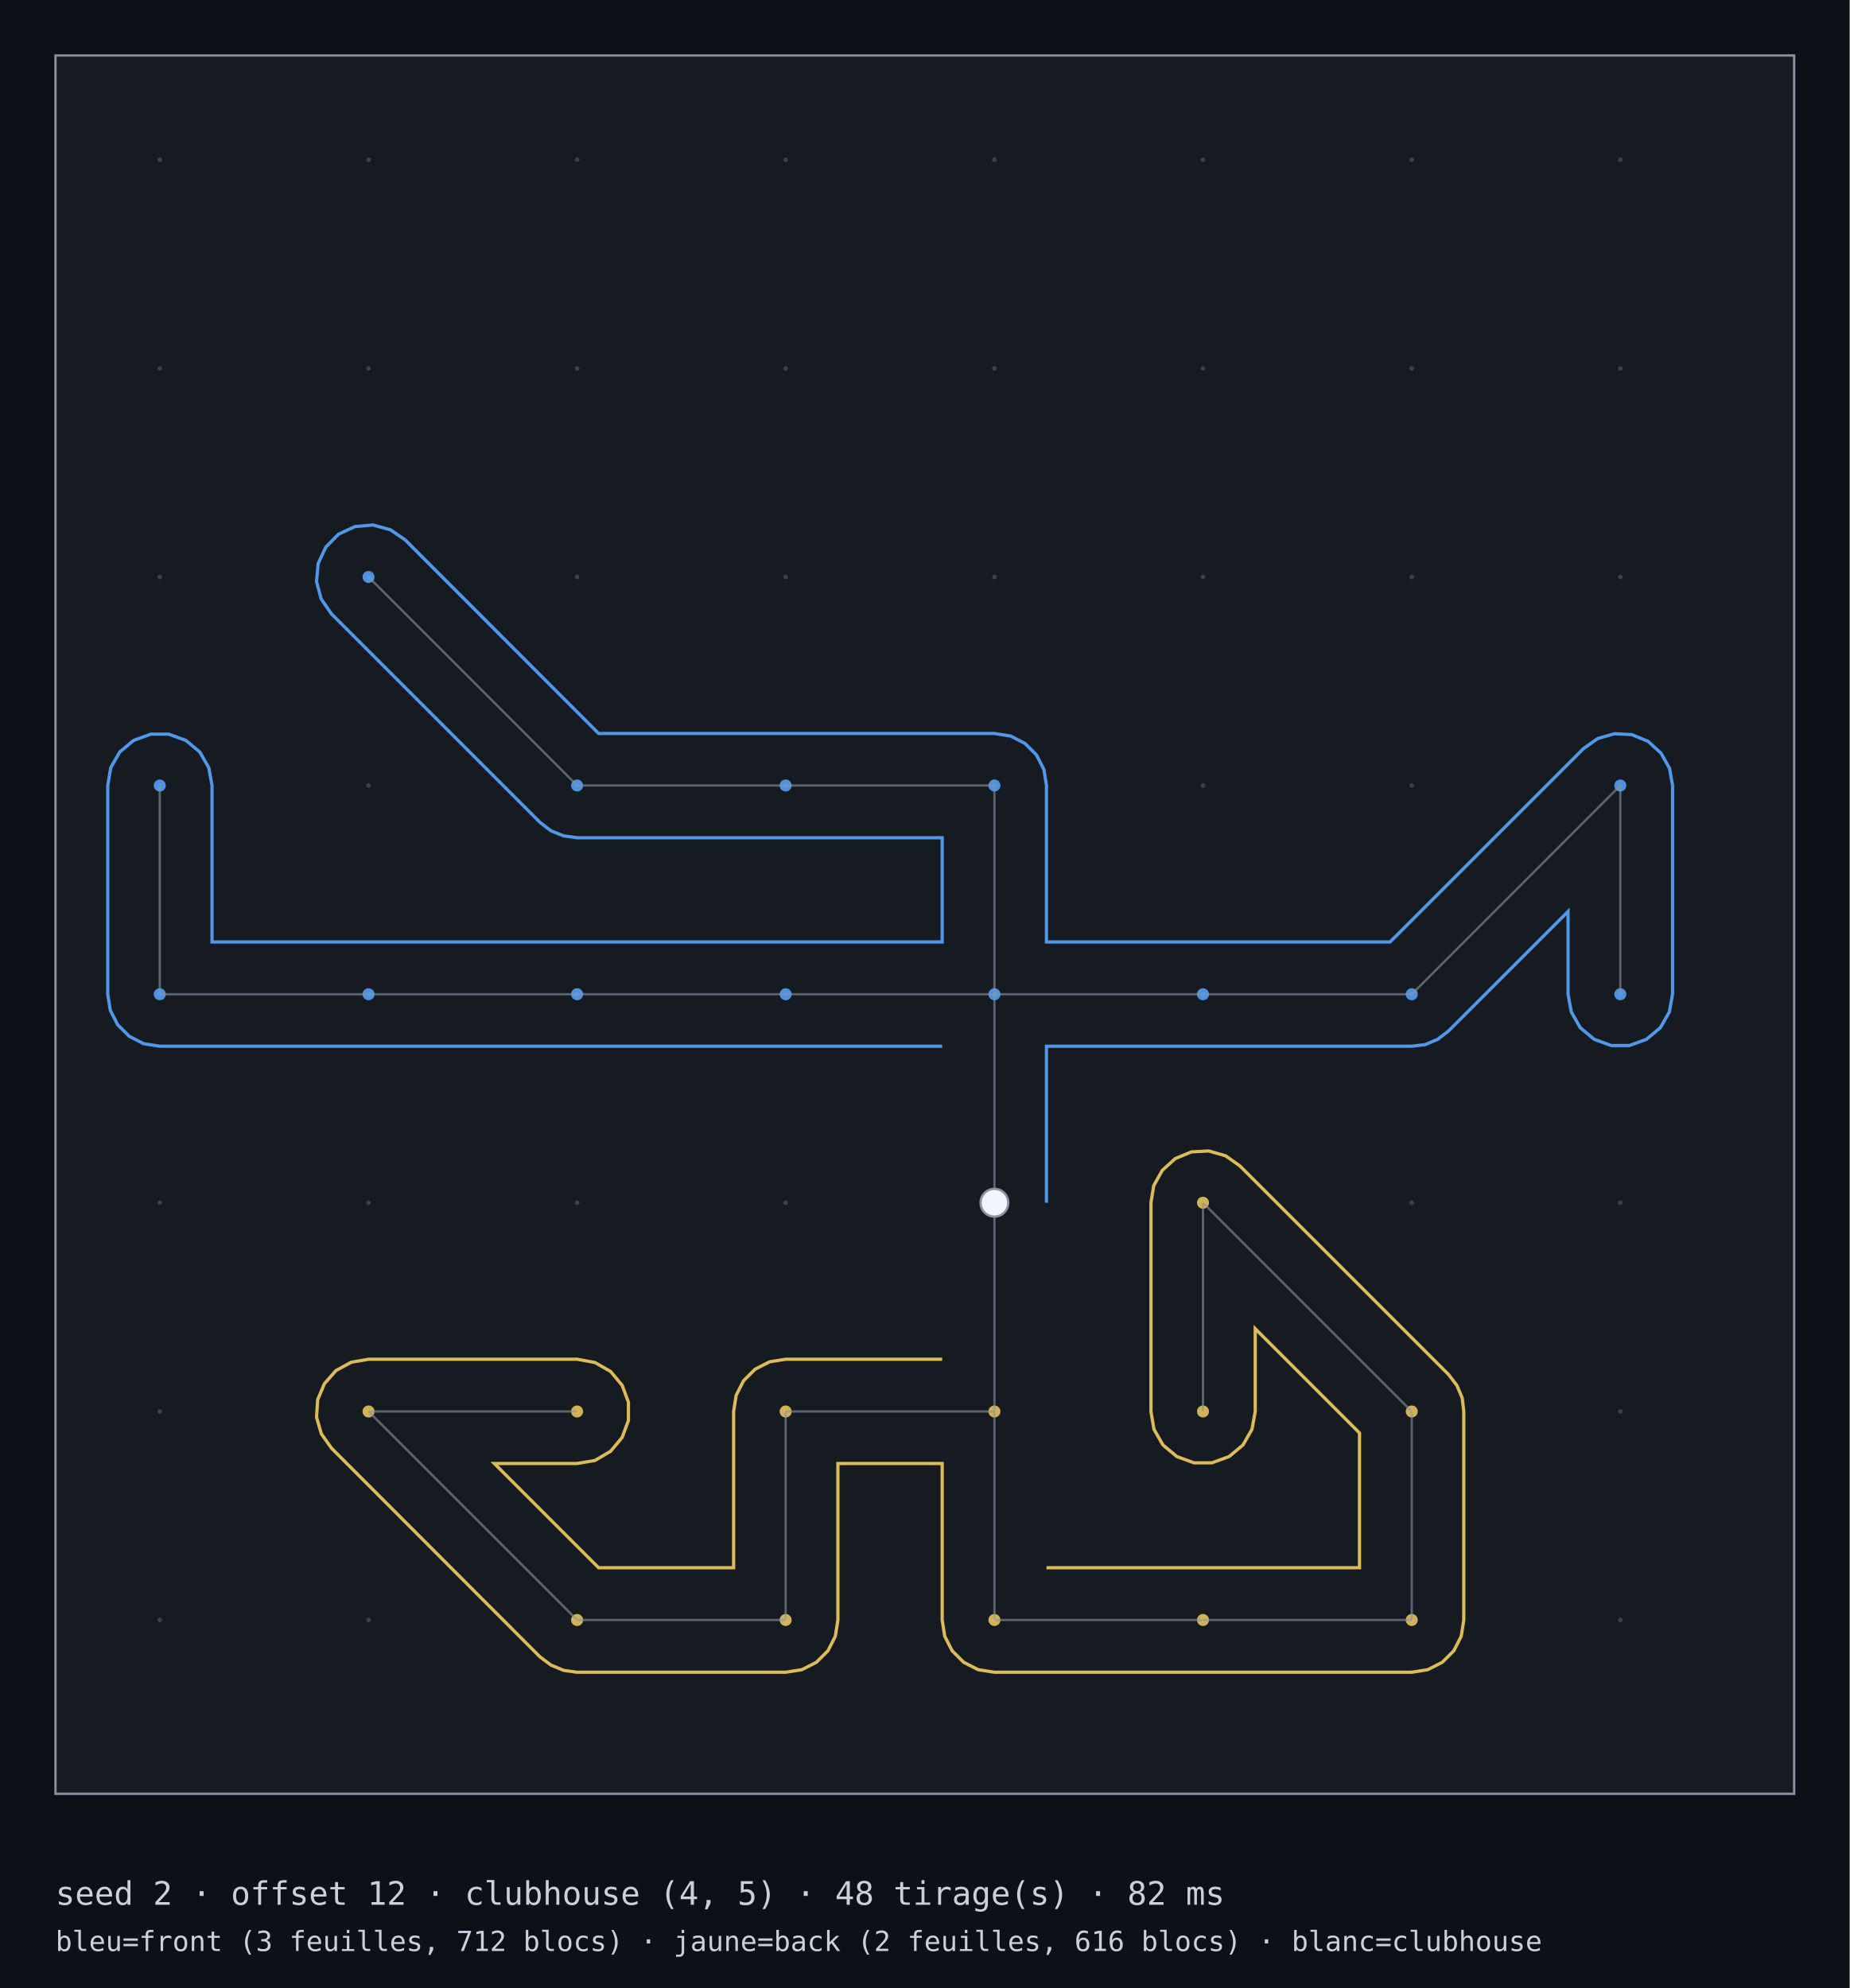
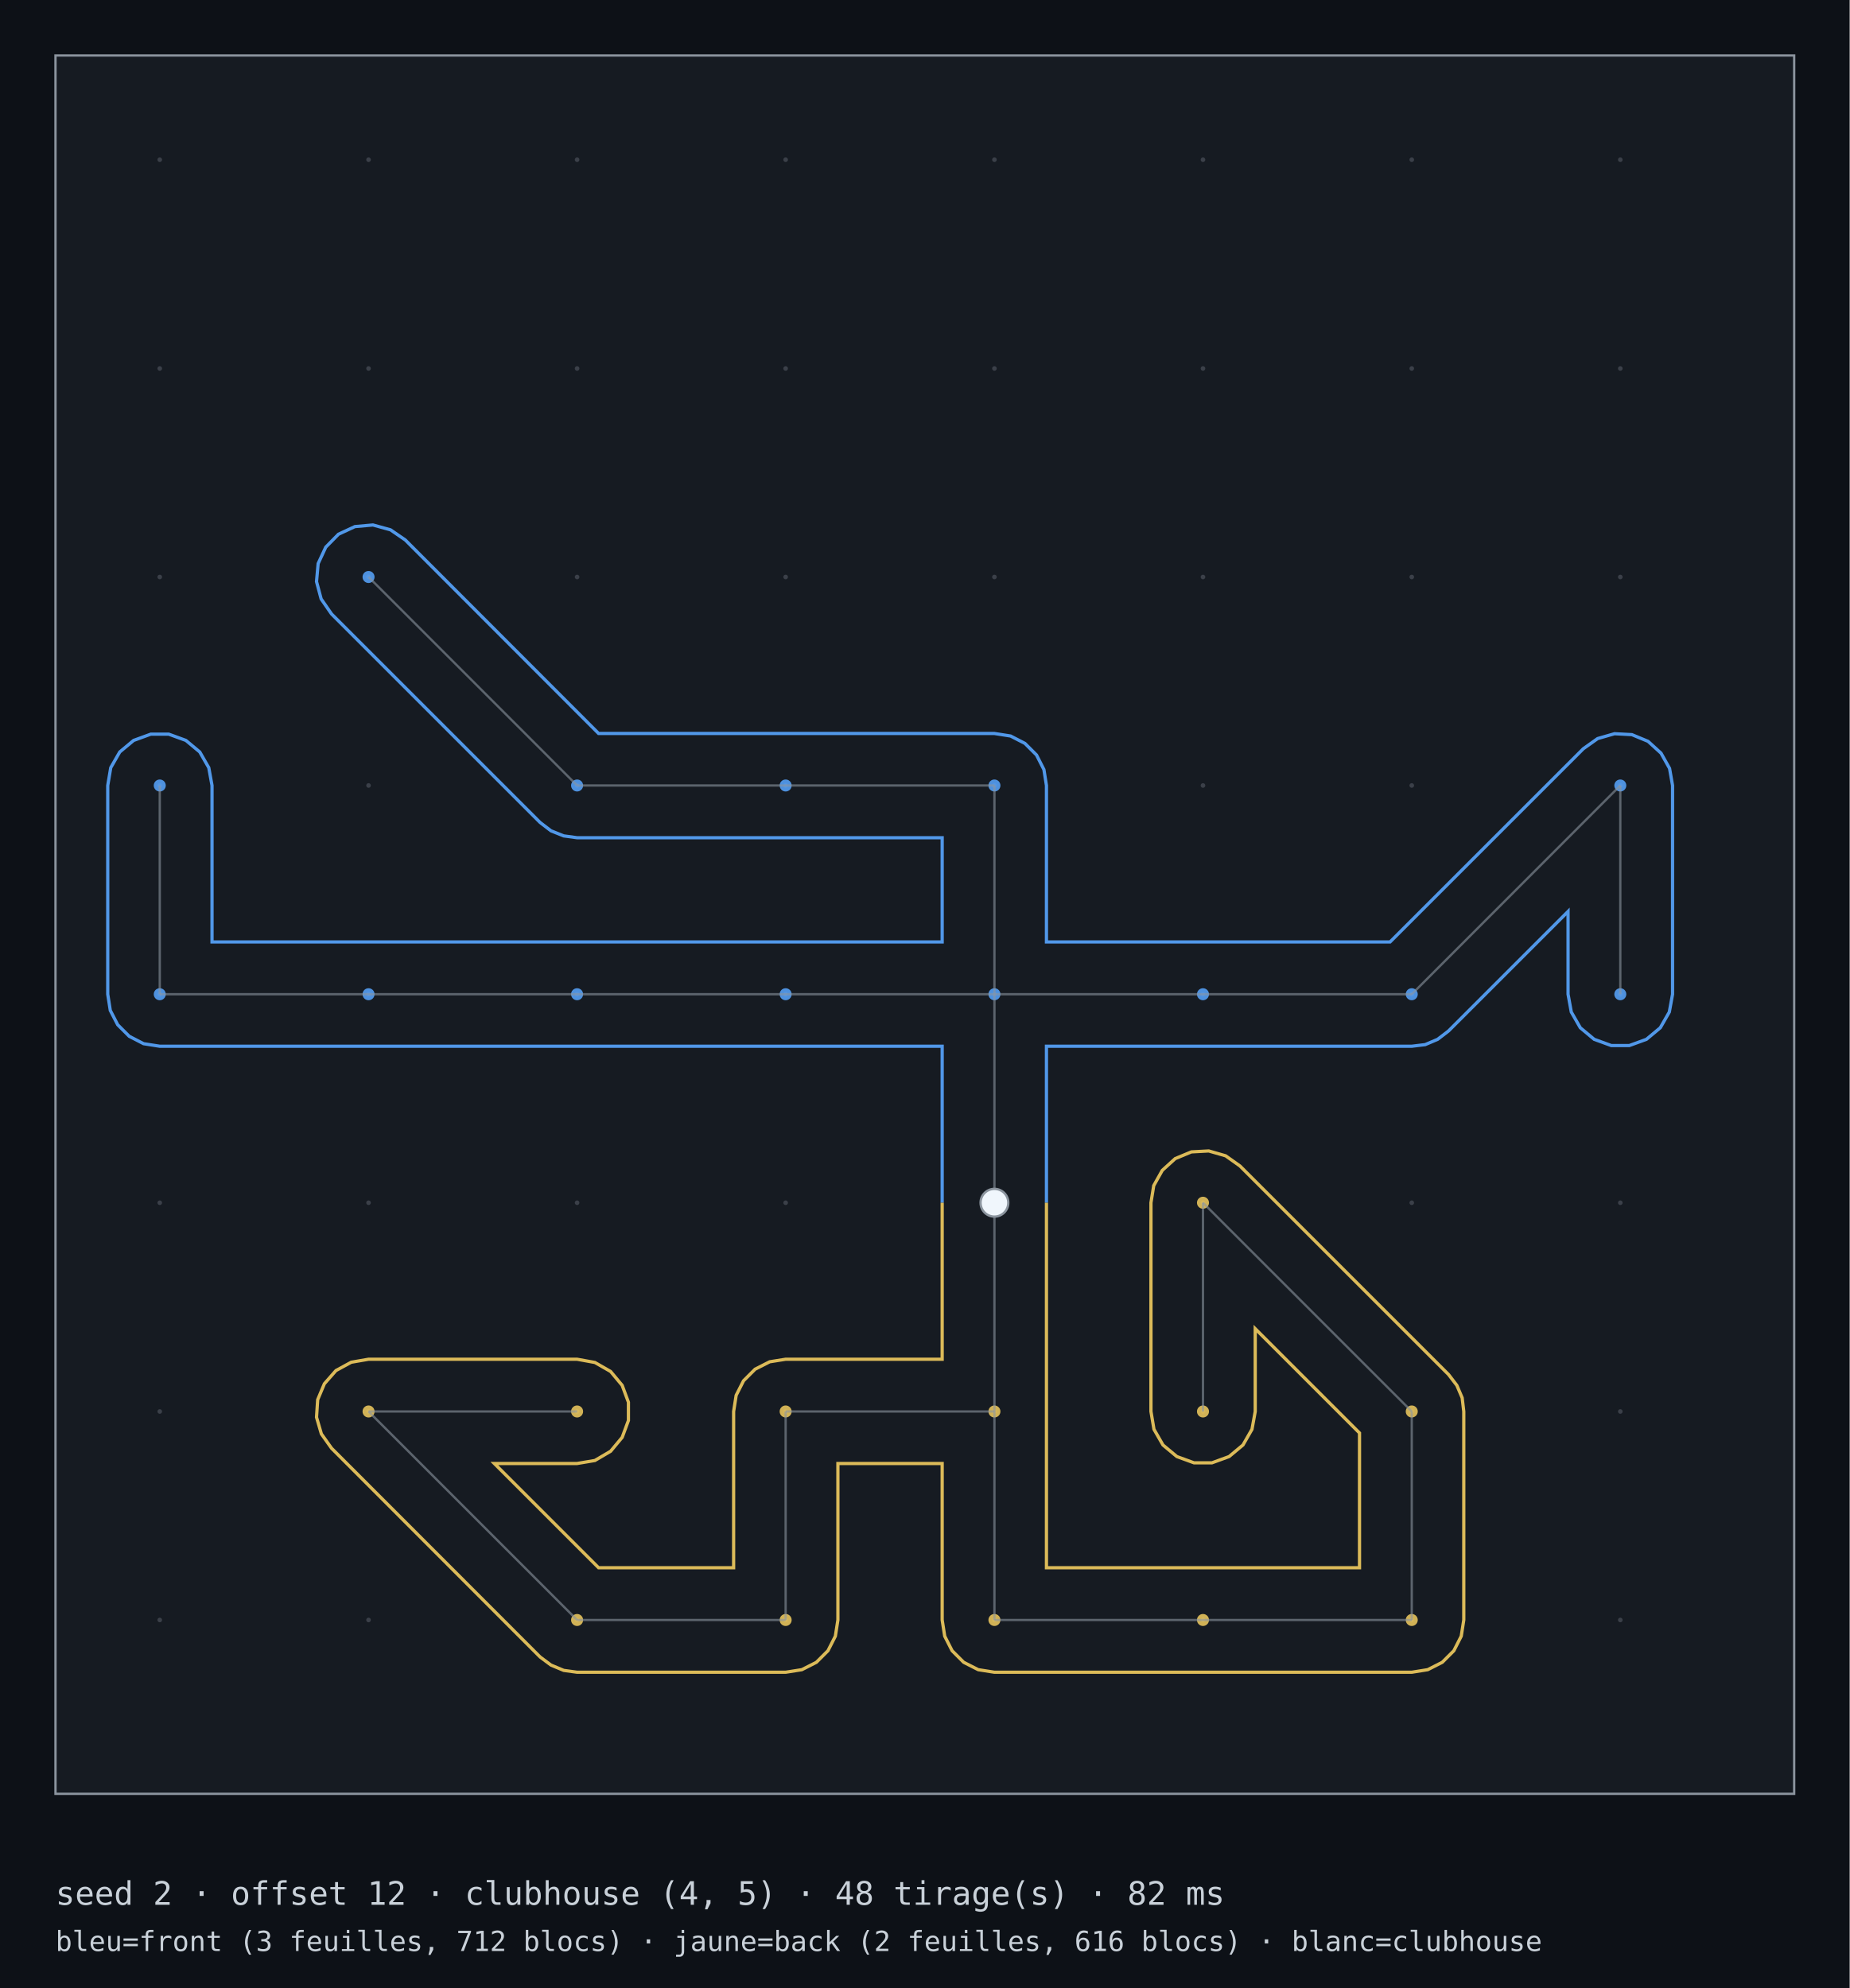
<svg xmlns="http://www.w3.org/2000/svg" width="800" height="860">
  <rect width="100%" height="100%" fill="#0d1117" />
  <rect x="24" y="24" width="752.0" height="752.0" fill="#161b22" stroke="#8b949e" />
  <style>text{font-family:monospace;fill:#c9d1d9}</style>
  <circle cx="69.1" cy="69.1" r="1.0" fill="#3b4049" />
  <circle cx="69.1" cy="159.4" r="1.0" fill="#3b4049" />
  <circle cx="69.1" cy="249.6" r="1.0" fill="#3b4049" />
  <circle cx="69.1" cy="339.8" r="1.0" fill="#3b4049" />
  <circle cx="69.1" cy="430.1" r="1.0" fill="#3b4049" />
  <circle cx="69.1" cy="520.3" r="1.0" fill="#3b4049" />
  <circle cx="69.1" cy="610.6" r="1.0" fill="#3b4049" />
  <circle cx="69.1" cy="700.8" r="1.0" fill="#3b4049" />
  <circle cx="159.4" cy="69.1" r="1.0" fill="#3b4049" />
  <circle cx="159.4" cy="159.4" r="1.0" fill="#3b4049" />
  <circle cx="159.4" cy="249.6" r="1.0" fill="#3b4049" />
  <circle cx="159.4" cy="339.8" r="1.0" fill="#3b4049" />
  <circle cx="159.4" cy="430.1" r="1.0" fill="#3b4049" />
  <circle cx="159.4" cy="520.3" r="1.0" fill="#3b4049" />
  <circle cx="159.4" cy="610.6" r="1.0" fill="#3b4049" />
  <circle cx="159.4" cy="700.8" r="1.0" fill="#3b4049" />
  <circle cx="249.6" cy="69.1" r="1.0" fill="#3b4049" />
  <circle cx="249.6" cy="159.4" r="1.0" fill="#3b4049" />
  <circle cx="249.6" cy="249.6" r="1.0" fill="#3b4049" />
  <circle cx="249.6" cy="339.8" r="1.0" fill="#3b4049" />
  <circle cx="249.6" cy="430.1" r="1.0" fill="#3b4049" />
  <circle cx="249.6" cy="520.3" r="1.0" fill="#3b4049" />
  <circle cx="249.6" cy="610.6" r="1.0" fill="#3b4049" />
  <circle cx="249.6" cy="700.8" r="1.0" fill="#3b4049" />
  <circle cx="339.8" cy="69.1" r="1.0" fill="#3b4049" />
  <circle cx="339.8" cy="159.4" r="1.0" fill="#3b4049" />
  <circle cx="339.8" cy="249.6" r="1.0" fill="#3b4049" />
  <circle cx="339.8" cy="339.8" r="1.0" fill="#3b4049" />
  <circle cx="339.8" cy="430.1" r="1.0" fill="#3b4049" />
  <circle cx="339.8" cy="520.3" r="1.0" fill="#3b4049" />
  <circle cx="339.8" cy="610.6" r="1.0" fill="#3b4049" />
  <circle cx="339.8" cy="700.8" r="1.0" fill="#3b4049" />
  <circle cx="430.1" cy="69.1" r="1.0" fill="#3b4049" />
  <circle cx="430.1" cy="159.4" r="1.0" fill="#3b4049" />
  <circle cx="430.1" cy="249.6" r="1.0" fill="#3b4049" />
  <circle cx="430.1" cy="339.8" r="1.0" fill="#3b4049" />
  <circle cx="430.1" cy="430.1" r="1.0" fill="#3b4049" />
  <circle cx="430.1" cy="520.3" r="1.0" fill="#3b4049" />
  <circle cx="430.1" cy="610.6" r="1.0" fill="#3b4049" />
  <circle cx="430.1" cy="700.8" r="1.0" fill="#3b4049" />
  <circle cx="520.3" cy="69.1" r="1.0" fill="#3b4049" />
  <circle cx="520.3" cy="159.4" r="1.0" fill="#3b4049" />
  <circle cx="520.3" cy="249.6" r="1.0" fill="#3b4049" />
  <circle cx="520.3" cy="339.8" r="1.0" fill="#3b4049" />
  <circle cx="520.3" cy="430.1" r="1.0" fill="#3b4049" />
  <circle cx="520.3" cy="520.3" r="1.0" fill="#3b4049" />
  <circle cx="520.3" cy="610.6" r="1.0" fill="#3b4049" />
  <circle cx="520.3" cy="700.8" r="1.0" fill="#3b4049" />
  <circle cx="610.6" cy="69.1" r="1.0" fill="#3b4049" />
  <circle cx="610.6" cy="159.4" r="1.0" fill="#3b4049" />
  <circle cx="610.6" cy="249.6" r="1.0" fill="#3b4049" />
  <circle cx="610.6" cy="339.8" r="1.0" fill="#3b4049" />
  <circle cx="610.6" cy="430.1" r="1.0" fill="#3b4049" />
  <circle cx="610.6" cy="520.3" r="1.0" fill="#3b4049" />
  <circle cx="610.6" cy="610.6" r="1.0" fill="#3b4049" />
  <circle cx="610.6" cy="700.8" r="1.0" fill="#3b4049" />
  <circle cx="700.8" cy="69.1" r="1.0" fill="#3b4049" />
  <circle cx="700.8" cy="159.4" r="1.0" fill="#3b4049" />
  <circle cx="700.8" cy="249.6" r="1.0" fill="#3b4049" />
  <circle cx="700.8" cy="339.8" r="1.0" fill="#3b4049" />
  <circle cx="700.8" cy="430.1" r="1.0" fill="#3b4049" />
  <circle cx="700.8" cy="520.3" r="1.0" fill="#3b4049" />
  <circle cx="700.8" cy="610.6" r="1.0" fill="#3b4049" />
  <circle cx="700.8" cy="700.8" r="1.0" fill="#3b4049" />
  <circle cx="430.1" cy="430.1" r="2.6" fill="#58a6ff" fill-opacity="0.85" />
  <circle cx="430.1" cy="339.8" r="2.6" fill="#58a6ff" fill-opacity="0.85" />
  <circle cx="339.8" cy="430.1" r="2.6" fill="#58a6ff" fill-opacity="0.85" />
  <circle cx="520.3" cy="430.1" r="2.6" fill="#58a6ff" fill-opacity="0.85" />
  <circle cx="610.6" cy="430.1" r="2.6" fill="#58a6ff" fill-opacity="0.85" />
  <circle cx="700.8" cy="339.8" r="2.6" fill="#58a6ff" fill-opacity="0.85" />
  <circle cx="700.8" cy="430.1" r="2.6" fill="#58a6ff" fill-opacity="0.85" />
  <circle cx="249.6" cy="430.1" r="2.6" fill="#58a6ff" fill-opacity="0.85" />
  <circle cx="159.4" cy="430.1" r="2.6" fill="#58a6ff" fill-opacity="0.85" />
  <circle cx="69.1" cy="430.1" r="2.6" fill="#58a6ff" fill-opacity="0.85" />
  <circle cx="69.1" cy="339.8" r="2.6" fill="#58a6ff" fill-opacity="0.85" />
  <circle cx="339.8" cy="339.8" r="2.6" fill="#58a6ff" fill-opacity="0.85" />
  <circle cx="249.6" cy="339.8" r="2.6" fill="#58a6ff" fill-opacity="0.85" />
  <circle cx="159.4" cy="249.6" r="2.6" fill="#58a6ff" fill-opacity="0.85" />
  <circle cx="430.1" cy="610.6" r="2.6" fill="#f2cc60" fill-opacity="0.85" />
  <circle cx="339.8" cy="610.6" r="2.6" fill="#f2cc60" fill-opacity="0.85" />
  <circle cx="430.1" cy="700.8" r="2.6" fill="#f2cc60" fill-opacity="0.85" />
  <circle cx="520.3" cy="700.8" r="2.6" fill="#f2cc60" fill-opacity="0.85" />
  <circle cx="610.6" cy="700.8" r="2.6" fill="#f2cc60" fill-opacity="0.85" />
  <circle cx="610.6" cy="610.6" r="2.6" fill="#f2cc60" fill-opacity="0.85" />
  <circle cx="520.3" cy="520.3" r="2.6" fill="#f2cc60" fill-opacity="0.85" />
  <circle cx="520.3" cy="610.6" r="2.6" fill="#f2cc60" fill-opacity="0.85" />
  <circle cx="339.8" cy="700.8" r="2.6" fill="#f2cc60" fill-opacity="0.85" />
  <circle cx="249.6" cy="700.8" r="2.6" fill="#f2cc60" fill-opacity="0.85" />
  <circle cx="159.4" cy="610.6" r="2.6" fill="#f2cc60" fill-opacity="0.85" />
  <circle cx="249.6" cy="610.6" r="2.6" fill="#f2cc60" fill-opacity="0.85" />
  <line x1="430.1" y1="520.3" x2="430.1" y2="430.1" stroke="#8b949e" stroke-width="1.0" stroke-opacity="0.6" />
  <line x1="430.1" y1="520.3" x2="430.1" y2="610.6" stroke="#8b949e" stroke-width="1.0" stroke-opacity="0.6" />
  <line x1="430.1" y1="430.1" x2="430.1" y2="339.8" stroke="#8b949e" stroke-width="1.0" stroke-opacity="0.6" />
  <line x1="430.1" y1="610.6" x2="339.8" y2="610.6" stroke="#8b949e" stroke-width="1.0" stroke-opacity="0.6" />
  <line x1="430.1" y1="339.8" x2="339.8" y2="339.8" stroke="#8b949e" stroke-width="1.0" stroke-opacity="0.6" />
  <line x1="339.8" y1="610.6" x2="339.8" y2="700.8" stroke="#8b949e" stroke-width="1.0" stroke-opacity="0.6" />
  <line x1="339.8" y1="339.8" x2="249.6" y2="339.8" stroke="#8b949e" stroke-width="1.0" stroke-opacity="0.6" />
  <line x1="339.8" y1="700.8" x2="249.6" y2="700.8" stroke="#8b949e" stroke-width="1.0" stroke-opacity="0.6" />
  <line x1="249.6" y1="339.8" x2="159.4" y2="249.6" stroke="#8b949e" stroke-width="1.0" stroke-opacity="0.6" />
  <line x1="249.6" y1="700.8" x2="159.4" y2="610.6" stroke="#8b949e" stroke-width="1.0" stroke-opacity="0.6" />
  <line x1="159.4" y1="610.6" x2="249.6" y2="610.6" stroke="#8b949e" stroke-width="1.0" stroke-opacity="0.6" />
  <line x1="430.1" y1="430.1" x2="339.8" y2="430.1" stroke="#8b949e" stroke-width="1.0" stroke-opacity="0.6" />
  <line x1="339.8" y1="430.1" x2="249.6" y2="430.1" stroke="#8b949e" stroke-width="1.0" stroke-opacity="0.6" />
  <line x1="430.1" y1="610.6" x2="430.1" y2="700.8" stroke="#8b949e" stroke-width="1.0" stroke-opacity="0.6" />
  <line x1="249.6" y1="430.1" x2="159.4" y2="430.1" stroke="#8b949e" stroke-width="1.0" stroke-opacity="0.6" />
  <line x1="430.1" y1="700.8" x2="520.3" y2="700.8" stroke="#8b949e" stroke-width="1.0" stroke-opacity="0.6" />
  <line x1="159.4" y1="430.1" x2="69.1" y2="430.1" stroke="#8b949e" stroke-width="1.0" stroke-opacity="0.6" />
  <line x1="520.3" y1="700.8" x2="610.6" y2="700.8" stroke="#8b949e" stroke-width="1.0" stroke-opacity="0.6" />
  <line x1="69.1" y1="430.1" x2="69.1" y2="339.8" stroke="#8b949e" stroke-width="1.0" stroke-opacity="0.6" />
  <line x1="610.6" y1="700.8" x2="610.6" y2="610.6" stroke="#8b949e" stroke-width="1.0" stroke-opacity="0.6" />
  <line x1="610.6" y1="610.6" x2="520.3" y2="520.3" stroke="#8b949e" stroke-width="1.0" stroke-opacity="0.6" />
  <line x1="430.1" y1="430.1" x2="520.3" y2="430.1" stroke="#8b949e" stroke-width="1.0" stroke-opacity="0.6" />
  <line x1="520.3" y1="520.3" x2="520.3" y2="610.6" stroke="#8b949e" stroke-width="1.0" stroke-opacity="0.6" />
  <line x1="520.3" y1="430.1" x2="610.6" y2="430.1" stroke="#8b949e" stroke-width="1.0" stroke-opacity="0.6" />
  <line x1="610.6" y1="430.1" x2="700.8" y2="339.8" stroke="#8b949e" stroke-width="1.0" stroke-opacity="0.6" />
  <line x1="700.8" y1="339.8" x2="700.8" y2="430.1" stroke="#8b949e" stroke-width="1.0" stroke-opacity="0.6" />
-   <polyline points="452.6,520.3 452.6,452.6 610.6,452.6 616.4,451.9 621.8,449.6 626.5,446.0 678.2,394.3 678.2,430.1 679.6,437.8 683.5,444.6 689.5,449.6 696.9,452.3 704.7,452.3 712.1,449.6 718.1,444.6 722.0,437.8 723.4,430.1 723.4,339.8 722.1,332.4 718.4,325.8 712.8,320.7 705.8,317.8 698.3,317.4 691.0,319.5 684.8,323.9 601.2,407.5 452.6,407.5 452.6,339.8 451.5,332.9 448.3,326.6 443.3,321.6 437.1,318.4 430.1,317.3 258.9,317.3 175.3,233.6 168.9,229.2 161.3,227.1 153.5,227.8 146.4,231.1 140.9,236.7 137.6,243.8 136.9,251.6 138.9,259.1 143.4,265.6 233.6,355.8 238.3,359.4 243.8,361.6 249.6,362.4 407.5,362.4 407.5,407.5 91.7,407.5 91.7,339.8 90.3,332.1 86.4,325.3 80.4,320.3 73.0,317.6 65.2,317.6 57.8,320.3 51.8,325.3 47.9,332.1 46.6,339.8 46.6,430.1 47.7,437.1 50.9,443.3 55.9,448.3 62.1,451.5 69.1,452.6 407.5,452.6" fill="none" stroke="#58a6ff" stroke-width="1.4" stroke-opacity="0.9" />
-   <polyline points="407.5,588.0 339.8,588.0 332.9,589.1 326.6,592.3 321.6,597.3 318.4,603.6 317.3,610.6 317.3,678.2 258.9,678.2 213.8,633.1 249.6,633.1 257.3,631.8 264.1,627.8 269.1,621.8 271.8,614.5 271.8,606.6 269.1,599.3 264.1,593.3 257.3,589.4 249.6,588.0 159.4,588.0 151.9,589.3 145.3,592.9 140.3,598.6 137.4,605.5 136.9,613.1 139.0,620.3 143.4,626.5 233.6,716.8 238.3,720.3 243.8,722.6 249.6,723.4 339.8,723.4 346.8,722.3 353.1,719.1 358.1,714.1 361.3,707.8 362.4,700.8 362.4,633.1 407.5,633.1 407.5,700.8 408.6,707.8 411.8,714.1 416.8,719.1 423.1,722.3 430.1,723.4 610.6,723.4 617.5,722.3 623.8,719.1 628.8,714.1 632.0,707.8 633.1,700.8 633.1,610.6 632.4,604.7 630.1,599.3 626.5,594.6 536.3,504.4 530.1,500.0 522.8,497.9 515.3,498.3 508.3,501.2 502.7,506.3 499.0,512.9 497.8,520.3 497.8,610.6 499.1,618.3 503.0,625.1 509.0,630.1 516.4,632.8 524.2,632.8 531.6,630.1 537.6,625.1 541.5,618.3 542.9,610.6 542.9,574.8 588.0,619.9 588.0,678.2 452.6,678.2" fill="none" stroke="#f2cc60" stroke-width="1.4" stroke-opacity="0.9" />
+   <polyline points="452.6,520.3 452.6,452.6 520.3,452.6 610.6,452.6 616.4,451.9 621.8,449.6 626.5,446.0 678.2,394.3 678.2,430.1 679.6,437.8 683.5,444.6 689.5,449.6 696.9,452.3 704.7,452.3 712.1,449.6 718.1,444.6 722.0,437.8 723.4,430.1 723.4,339.8 722.1,332.4 718.4,325.8 712.8,320.7 705.8,317.8 698.3,317.4 691.0,319.5 684.8,323.9 601.2,407.5 520.3,407.5 452.6,407.5 452.6,339.8 451.5,332.9 448.3,326.6 443.3,321.6 437.1,318.4 430.1,317.3 339.8,317.3 258.9,317.3 175.3,233.6 168.9,229.2 161.3,227.1 153.5,227.8 146.4,231.1 140.9,236.7 137.6,243.8 136.9,251.6 138.9,259.1 143.4,265.6 233.6,355.8 238.3,359.4 243.8,361.6 249.6,362.4 339.8,362.4 407.5,362.4 407.5,407.5 339.8,407.5 249.6,407.5 159.4,407.5 91.7,407.5 91.7,339.8 90.3,332.1 86.4,325.3 80.4,320.3 73.0,317.6 65.2,317.6 57.8,320.3 51.8,325.3 47.9,332.1 46.6,339.8 46.6,430.1 47.7,437.1 50.9,443.3 55.9,448.3 62.1,451.5 69.1,452.6 159.4,452.6 249.6,452.6 339.8,452.6 407.5,452.6 407.5,520.3" fill="none" stroke="#58a6ff" stroke-width="1.4" stroke-opacity="0.9" />
+   <polyline points="407.5,520.3 407.5,588.0 339.8,588.0 332.9,589.1 326.6,592.3 321.6,597.3 318.4,603.6 317.3,610.6 317.3,678.2 258.9,678.2 213.8,633.1 249.6,633.1 257.3,631.8 264.1,627.8 269.1,621.8 271.8,614.5 271.8,606.6 269.1,599.3 264.1,593.3 257.3,589.4 249.6,588.0 159.4,588.0 151.9,589.3 145.3,592.9 140.3,598.6 137.4,605.5 136.9,613.1 139.0,620.3 143.4,626.5 233.6,716.8 238.3,720.3 243.8,722.6 249.6,723.4 339.8,723.4 346.8,722.3 353.1,719.1 358.1,714.1 361.3,707.8 362.4,700.8 362.4,633.1 407.5,633.1 407.5,700.8 408.6,707.8 411.8,714.1 416.8,719.1 423.1,722.3 430.1,723.4 520.3,723.4 610.6,723.4 617.5,722.3 623.8,719.1 628.8,714.1 632.0,707.8 633.1,700.8 633.1,610.6 632.4,604.7 630.1,599.3 626.5,594.6 536.3,504.4 530.1,500.0 522.8,497.9 515.3,498.3 508.3,501.2 502.7,506.3 499.0,512.9 497.8,520.3 497.8,610.6 499.1,618.3 503.0,625.1 509.0,630.1 516.4,632.8 524.2,632.8 531.6,630.1 537.6,625.1 541.5,618.3 542.9,610.6 542.9,574.8 588.0,619.9 588.0,678.2 520.3,678.2 452.6,678.2 452.6,610.6 452.6,520.3" fill="none" stroke="#f2cc60" stroke-width="1.4" stroke-opacity="0.9" />
  <circle cx="430.1" cy="520.3" r="6" fill="#f0f6fc" stroke="#8b949e" />
  <text x="24" y="824" font-size="14">seed 2 · offset 12 · clubhouse (4, 5) · 48 tirage(s) · 82 ms</text>
  <text x="24" y="844" font-size="12">bleu=front (3 feuilles, 712 blocs) · jaune=back (2 feuilles, 616 blocs) · blanc=clubhouse</text>
</svg>
